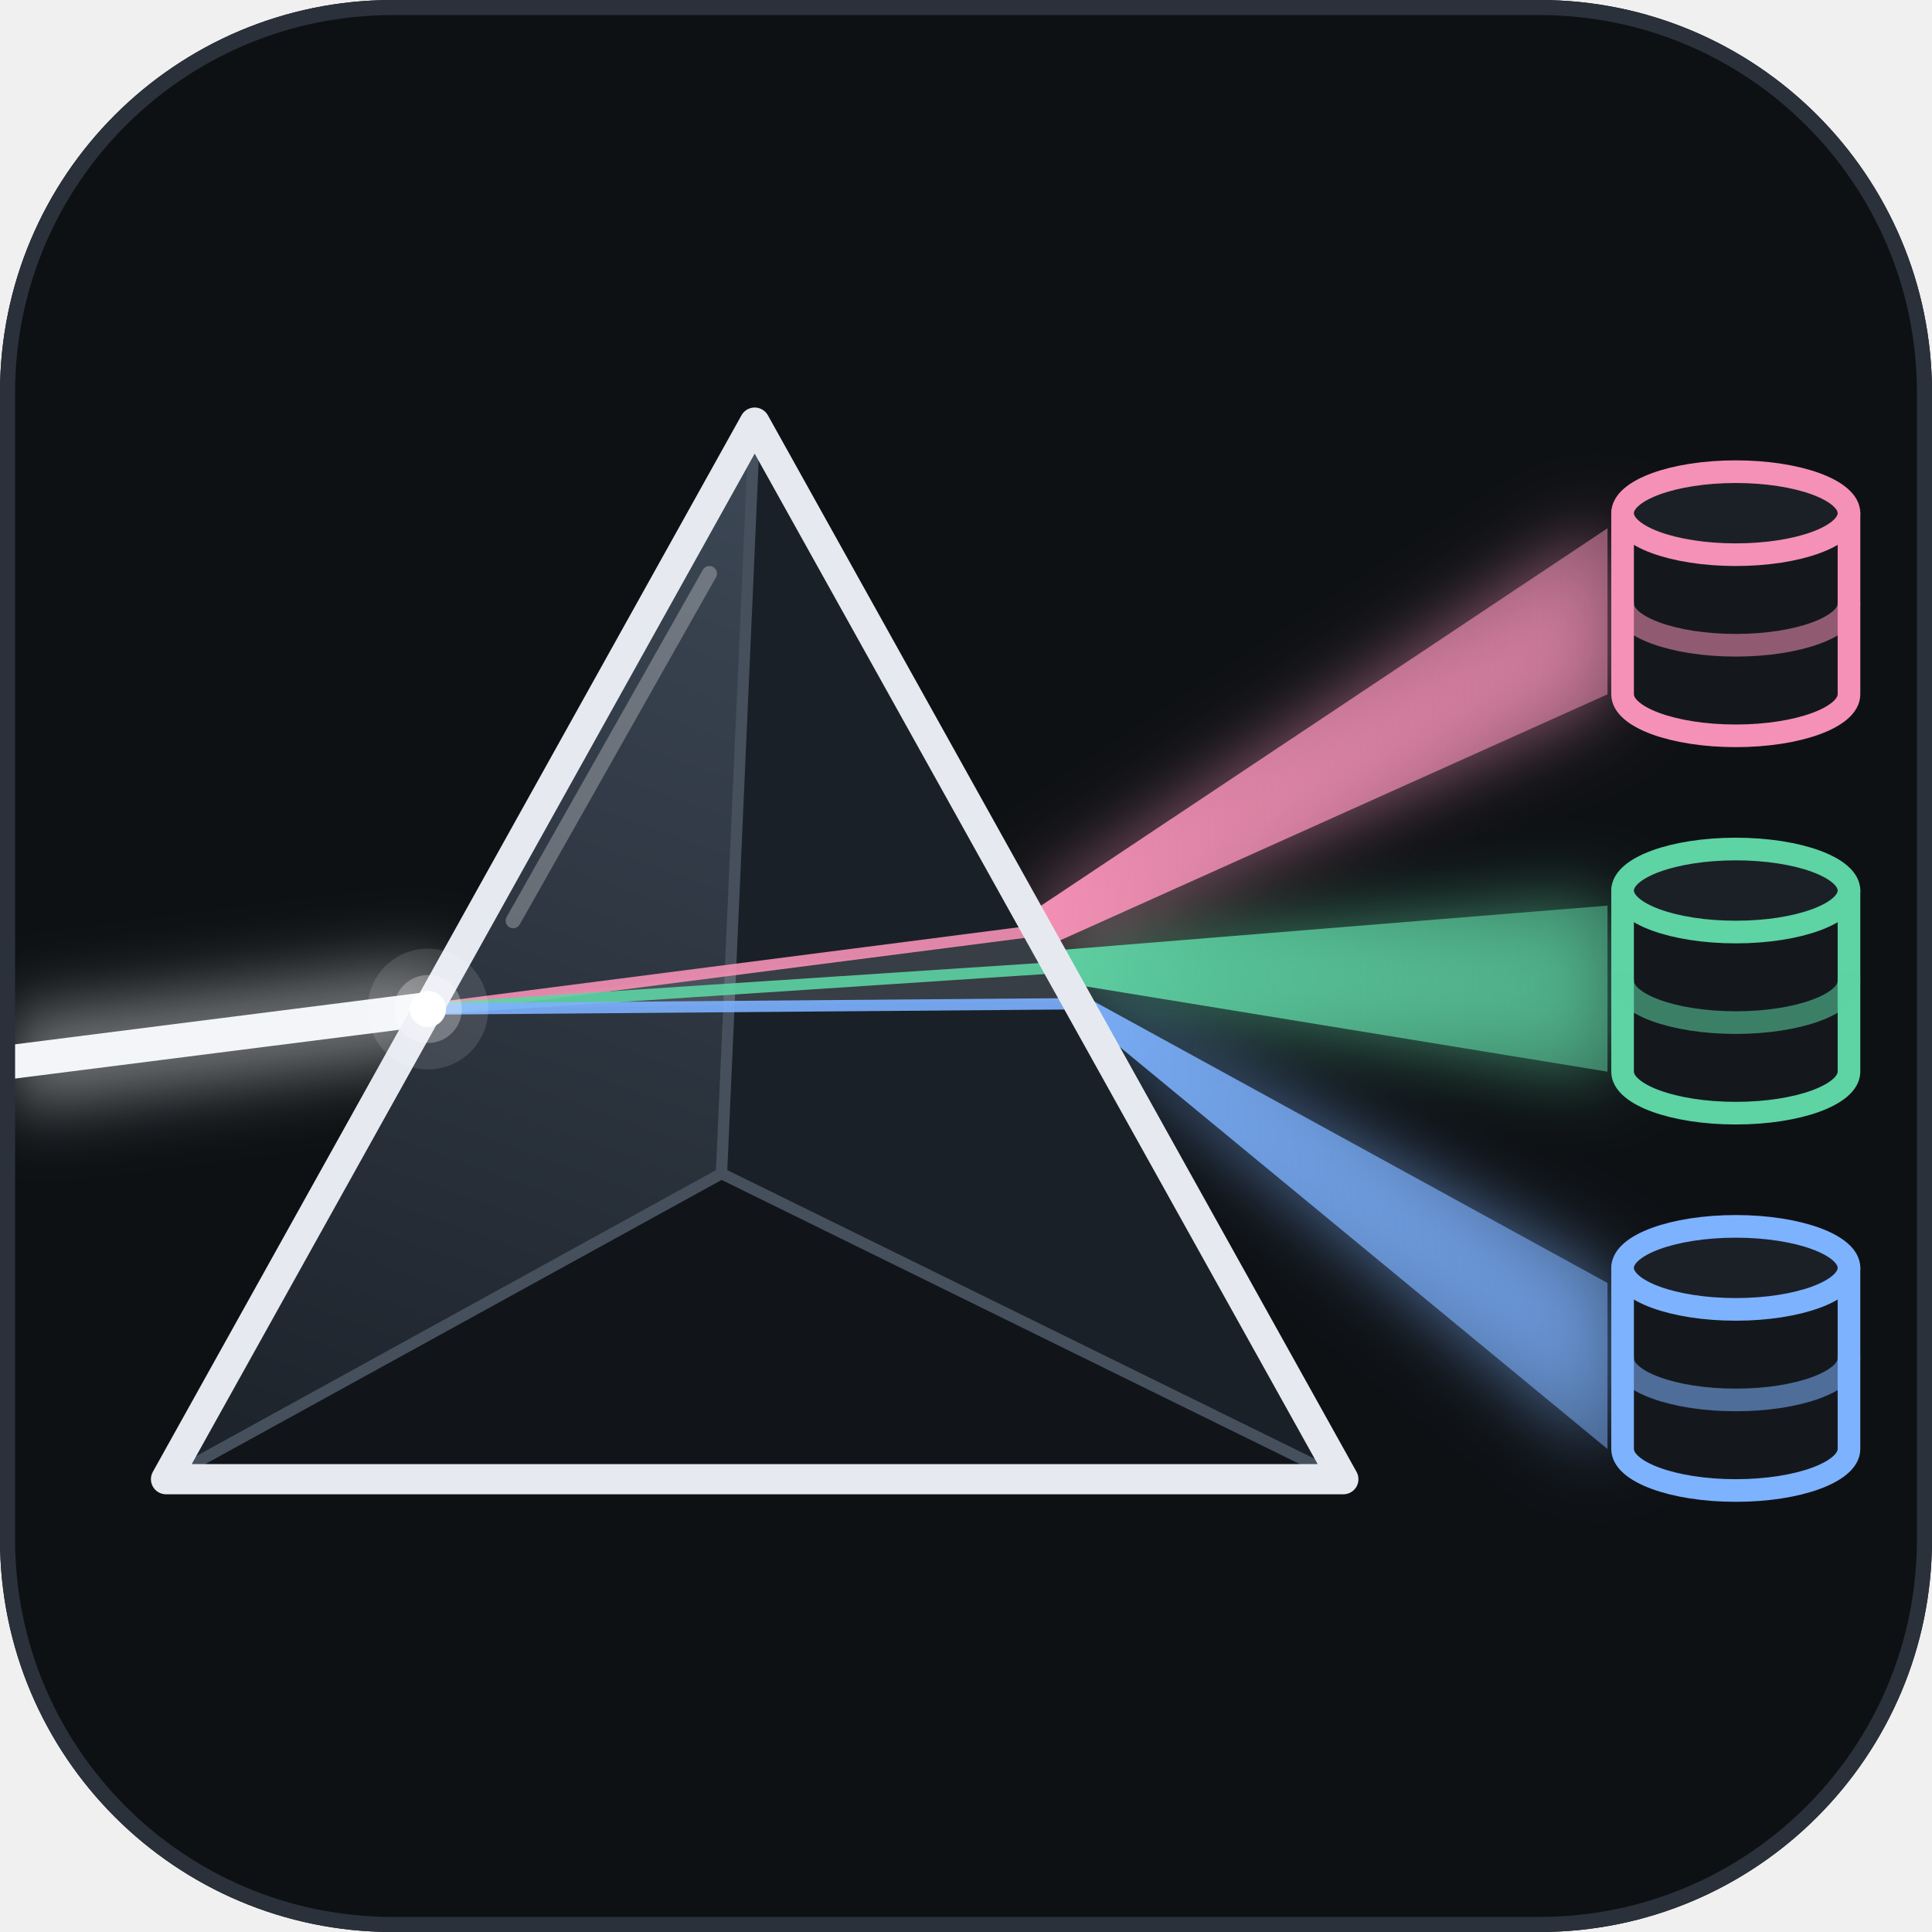
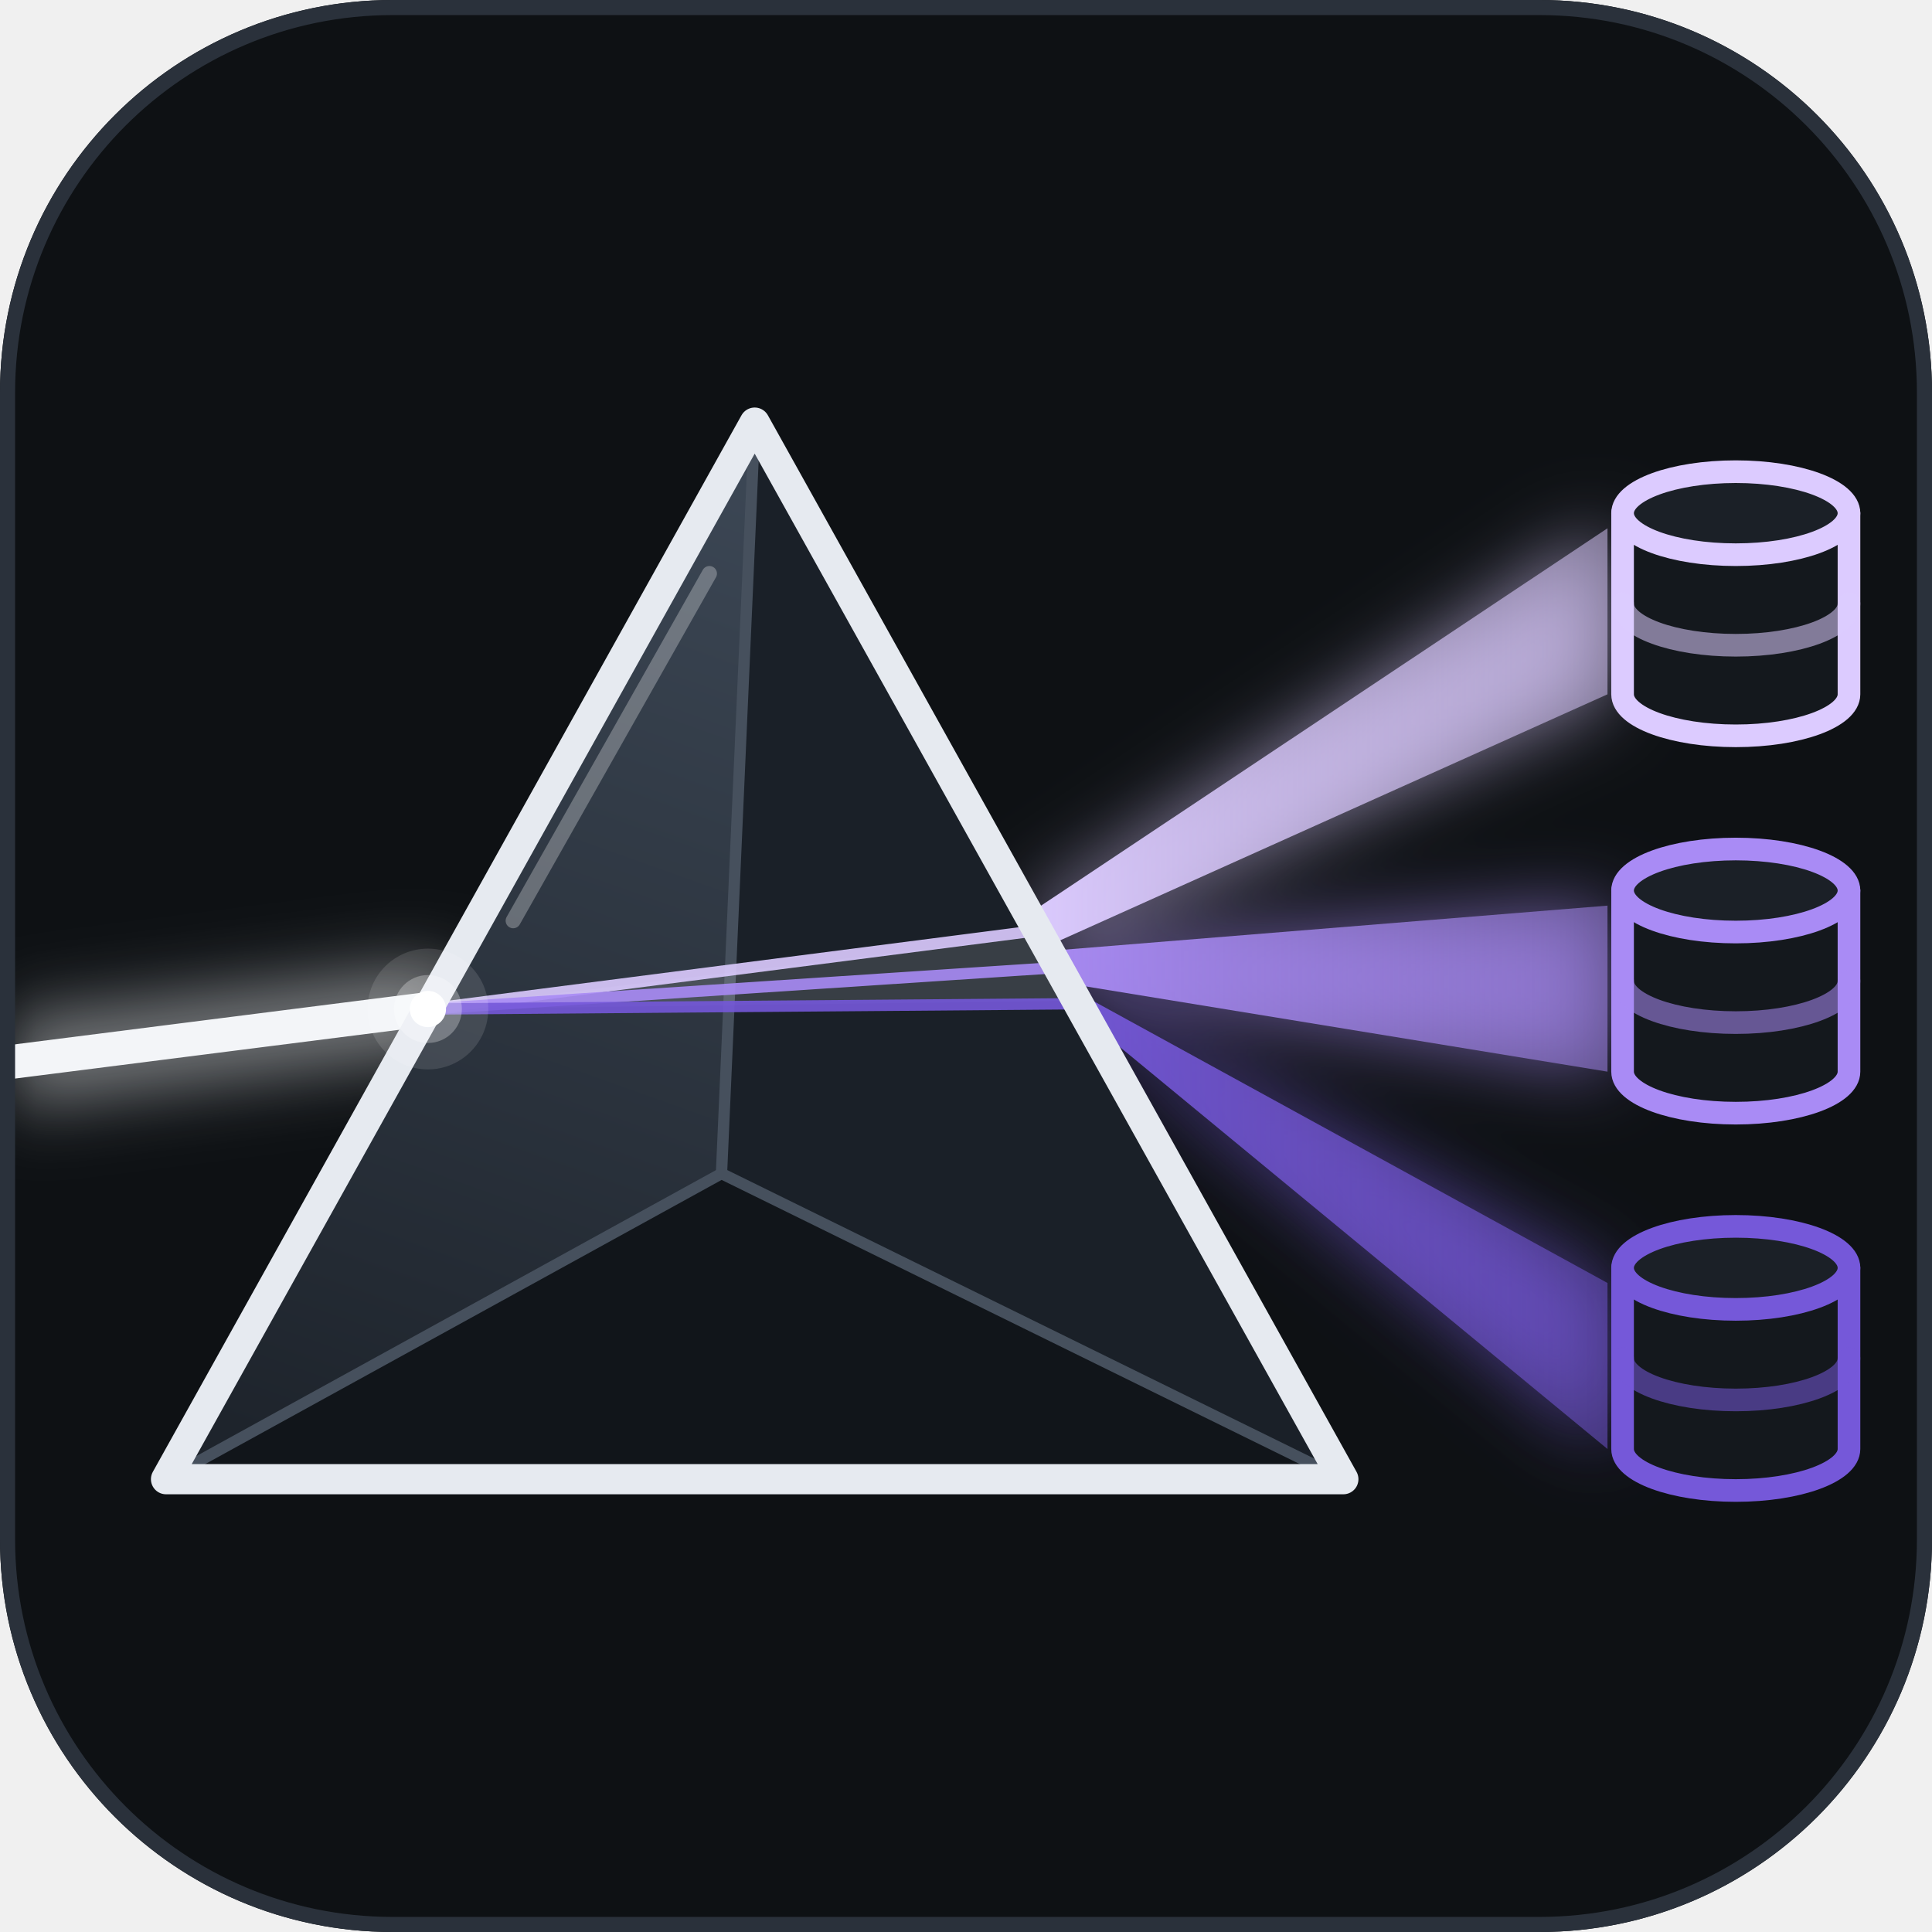
<svg xmlns="http://www.w3.org/2000/svg" width="256" height="256" viewBox="0 0 256 256" fill="none" stroke-linecap="round" stroke-linejoin="round" role="img" aria-label="Ícone do Prism: o feixe branco entra no prisma de vidro e sai em três faixas de cor com brilho, cada uma chegando a um banco de dados">
  <defs>
    <filter id="prism-icon-glow" filterUnits="userSpaceOnUse" x="-20" y="-20" width="296" height="296">
      <feGaussianBlur stdDeviation="5" />
    </filter>
    <linearGradient id="prism-icon-ifx" gradientUnits="userSpaceOnUse" x1="136" y1="0" x2="213" y2="0">
-       <stop offset="0" stop-color="#F591B6" />
-       <stop offset="1" stop-color="#F591B6" stop-opacity="0.5" />
+       <stop offset="0" stop-color="#DCCBFF" />
+       <stop offset="1" stop-color="#DCCBFF" stop-opacity="0.5" />
    </linearGradient>
    <linearGradient id="prism-icon-db2" gradientUnits="userSpaceOnUse" x1="136" y1="0" x2="213" y2="0">
-       <stop offset="0" stop-color="#5ED3A3" />
-       <stop offset="1" stop-color="#5ED3A3" stop-opacity="0.5" />
+       <stop offset="0" stop-color="#A98BF5" />
+       <stop offset="1" stop-color="#A98BF5" stop-opacity="0.5" />
    </linearGradient>
    <linearGradient id="prism-icon-pg" gradientUnits="userSpaceOnUse" x1="136" y1="0" x2="213" y2="0">
-       <stop offset="0" stop-color="#7DB2FF" />
-       <stop offset="1" stop-color="#7DB2FF" stop-opacity="0.5" />
+       <stop offset="0" stop-color="#7558D9" />
+       <stop offset="1" stop-color="#7558D9" stop-opacity="0.5" />
    </linearGradient>
    <linearGradient id="prism-icon-face" gradientUnits="userSpaceOnUse" x1="100" y1="56" x2="50" y2="196">
      <stop offset="0" stop-color="#3D4856" />
      <stop offset="1" stop-color="#1E242C" />
    </linearGradient>
    <clipPath id="prism-icon-clip">
      <rect x="0" y="0" width="256" height="256" rx="52" />
    </clipPath>
  </defs>
  <rect x="0" y="0" width="256" height="256" rx="52" fill="#0E1114" />
  <g clip-path="url(#prism-icon-clip)">
    <g filter="url(#prism-icon-glow)" opacity="0.6">
      <path d="M0 140.9 L56.7 133.7" stroke="#F3F5F8" stroke-width="9" />
-       <path d="M136.3 121.1 L213 70 L213 92 L138.7 125.4 Z" fill="#F591B6" />
-       <path d="M139 126 L213 120 L213 142 L141.4 130.3 Z" fill="#5ED3A3" />
-       <path d="M141.7 130.9 L213 170 L213 192 L144.1 135.2 Z" fill="#7DB2FF" />
+       <path d="M136.3 121.1 L213 70 L213 92 L138.7 125.4 Z" fill="#DCCBFF" />
+       <path d="M139 126 L213 120 L213 142 L141.4 130.3 Z" fill="#A98BF5" />
+       <path d="M141.7 130.9 L213 170 L213 192 L144.1 135.2 Z" fill="#7558D9" />
    </g>
    <path d="M0 140.9 L56.7 133.7" stroke="#F3F5F8" stroke-width="4.5" />
    <path d="M136.3 121.1 L213 70 L213 92 L138.7 125.4 Z" fill="url(#prism-icon-ifx)" />
    <path d="M139 126 L213 120 L213 142 L141.4 130.3 Z" fill="url(#prism-icon-db2)" />
    <path d="M141.7 130.9 L213 170 L213 192 L144.1 135.2 Z" fill="url(#prism-icon-pg)" />
    <path d="M100 56 L178 196 H22 Z" fill="#1A2028" />
    <path d="M100 56 L22 196 L95.6 155.5 Z" fill="url(#prism-icon-face)" />
    <path d="M22 196 L95.6 155.5 L178 196 Z" fill="#11151A" />
    <path d="M100 56 L95.6 155.5 M22 196 L95.6 155.5 M178 196 L95.6 155.5" stroke="#46505D" stroke-width="1.5" />
    <path d="M56.7 133.7 L137.9 123.9 L142.8 132.6 Z" fill="#F3F5F8" fill-opacity="0.14" />
-     <path d="M56.7 133.7 L137.5 123.3" stroke="#F591B6" stroke-width="1.5" stroke-opacity="0.9" />
-     <path d="M56.7 133.7 L140.2 128.2" stroke="#5ED3A3" stroke-width="1.5" stroke-opacity="0.9" />
-     <path d="M56.7 133.7 L142.9 133" stroke="#7DB2FF" stroke-width="1.5" stroke-opacity="0.9" />
+     <path d="M56.7 133.7 L137.5 123.3" stroke="#DCCBFF" stroke-width="1.5" stroke-opacity="0.9" />
+     <path d="M56.7 133.7 L140.2 128.2" stroke="#A98BF5" stroke-width="1.5" stroke-opacity="0.9" />
+     <path d="M56.7 133.7 L142.9 133" stroke="#7558D9" stroke-width="1.5" stroke-opacity="0.9" />
    <path d="M94 76 L68 122" stroke="#FFFFFF" stroke-opacity="0.28" stroke-width="2" />
    <path d="M100 56 L178 196 H22 Z" stroke="#E6EAF0" stroke-width="4" />
    <circle cx="56.7" cy="133.7" r="8" fill="#FFFFFF" fill-opacity="0.12" />
    <circle cx="56.7" cy="133.7" r="4.5" fill="#FFFFFF" fill-opacity="0.28" />
    <circle cx="56.7" cy="133.7" r="2.4" fill="#FFFFFF" />
-     <path d="M215 68 v24 a15 5.5 0 0 0 30 0 v-24" fill="#14181D" stroke="#F591B6" stroke-width="3" />
-     <path d="M215 80 a15 5.5 0 0 0 30 0" stroke="#F591B6" stroke-width="3" stroke-opacity="0.55" />
-     <ellipse cx="230" cy="68" rx="15" ry="5.5" fill="#1B2027" stroke="#F591B6" stroke-width="3" />
-     <path d="M215 118 v24 a15 5.5 0 0 0 30 0 v-24" fill="#14181D" stroke="#5ED3A3" stroke-width="3" />
-     <path d="M215 130 a15 5.5 0 0 0 30 0" stroke="#5ED3A3" stroke-width="3" stroke-opacity="0.55" />
-     <ellipse cx="230" cy="118" rx="15" ry="5.5" fill="#1B2027" stroke="#5ED3A3" stroke-width="3" />
-     <path d="M215 168 v24 a15 5.5 0 0 0 30 0 v-24" fill="#14181D" stroke="#7DB2FF" stroke-width="3" />
-     <path d="M215 180 a15 5.5 0 0 0 30 0" stroke="#7DB2FF" stroke-width="3" stroke-opacity="0.55" />
-     <ellipse cx="230" cy="168" rx="15" ry="5.5" fill="#1B2027" stroke="#7DB2FF" stroke-width="3" />
+     <path d="M215 68 v24 a15 5.5 0 0 0 30 0 v-24" fill="#14181D" stroke="#DCCBFF" stroke-width="3" />
+     <path d="M215 80 a15 5.5 0 0 0 30 0" stroke="#DCCBFF" stroke-width="3" stroke-opacity="0.55" />
+     <ellipse cx="230" cy="68" rx="15" ry="5.5" fill="#1B2027" stroke="#DCCBFF" stroke-width="3" />
+     <path d="M215 118 v24 a15 5.5 0 0 0 30 0 v-24" fill="#14181D" stroke="#A98BF5" stroke-width="3" />
+     <path d="M215 130 a15 5.5 0 0 0 30 0" stroke="#A98BF5" stroke-width="3" stroke-opacity="0.55" />
+     <ellipse cx="230" cy="118" rx="15" ry="5.5" fill="#1B2027" stroke="#A98BF5" stroke-width="3" />
+     <path d="M215 168 v24 a15 5.5 0 0 0 30 0 v-24" fill="#14181D" stroke="#7558D9" stroke-width="3" />
+     <path d="M215 180 a15 5.5 0 0 0 30 0" stroke="#7558D9" stroke-width="3" stroke-opacity="0.55" />
+     <ellipse cx="230" cy="168" rx="15" ry="5.5" fill="#1B2027" stroke="#7558D9" stroke-width="3" />
  </g>
  <rect x="1" y="1" width="254" height="254" rx="51" stroke="#2A313B" stroke-width="2" />
</svg>
